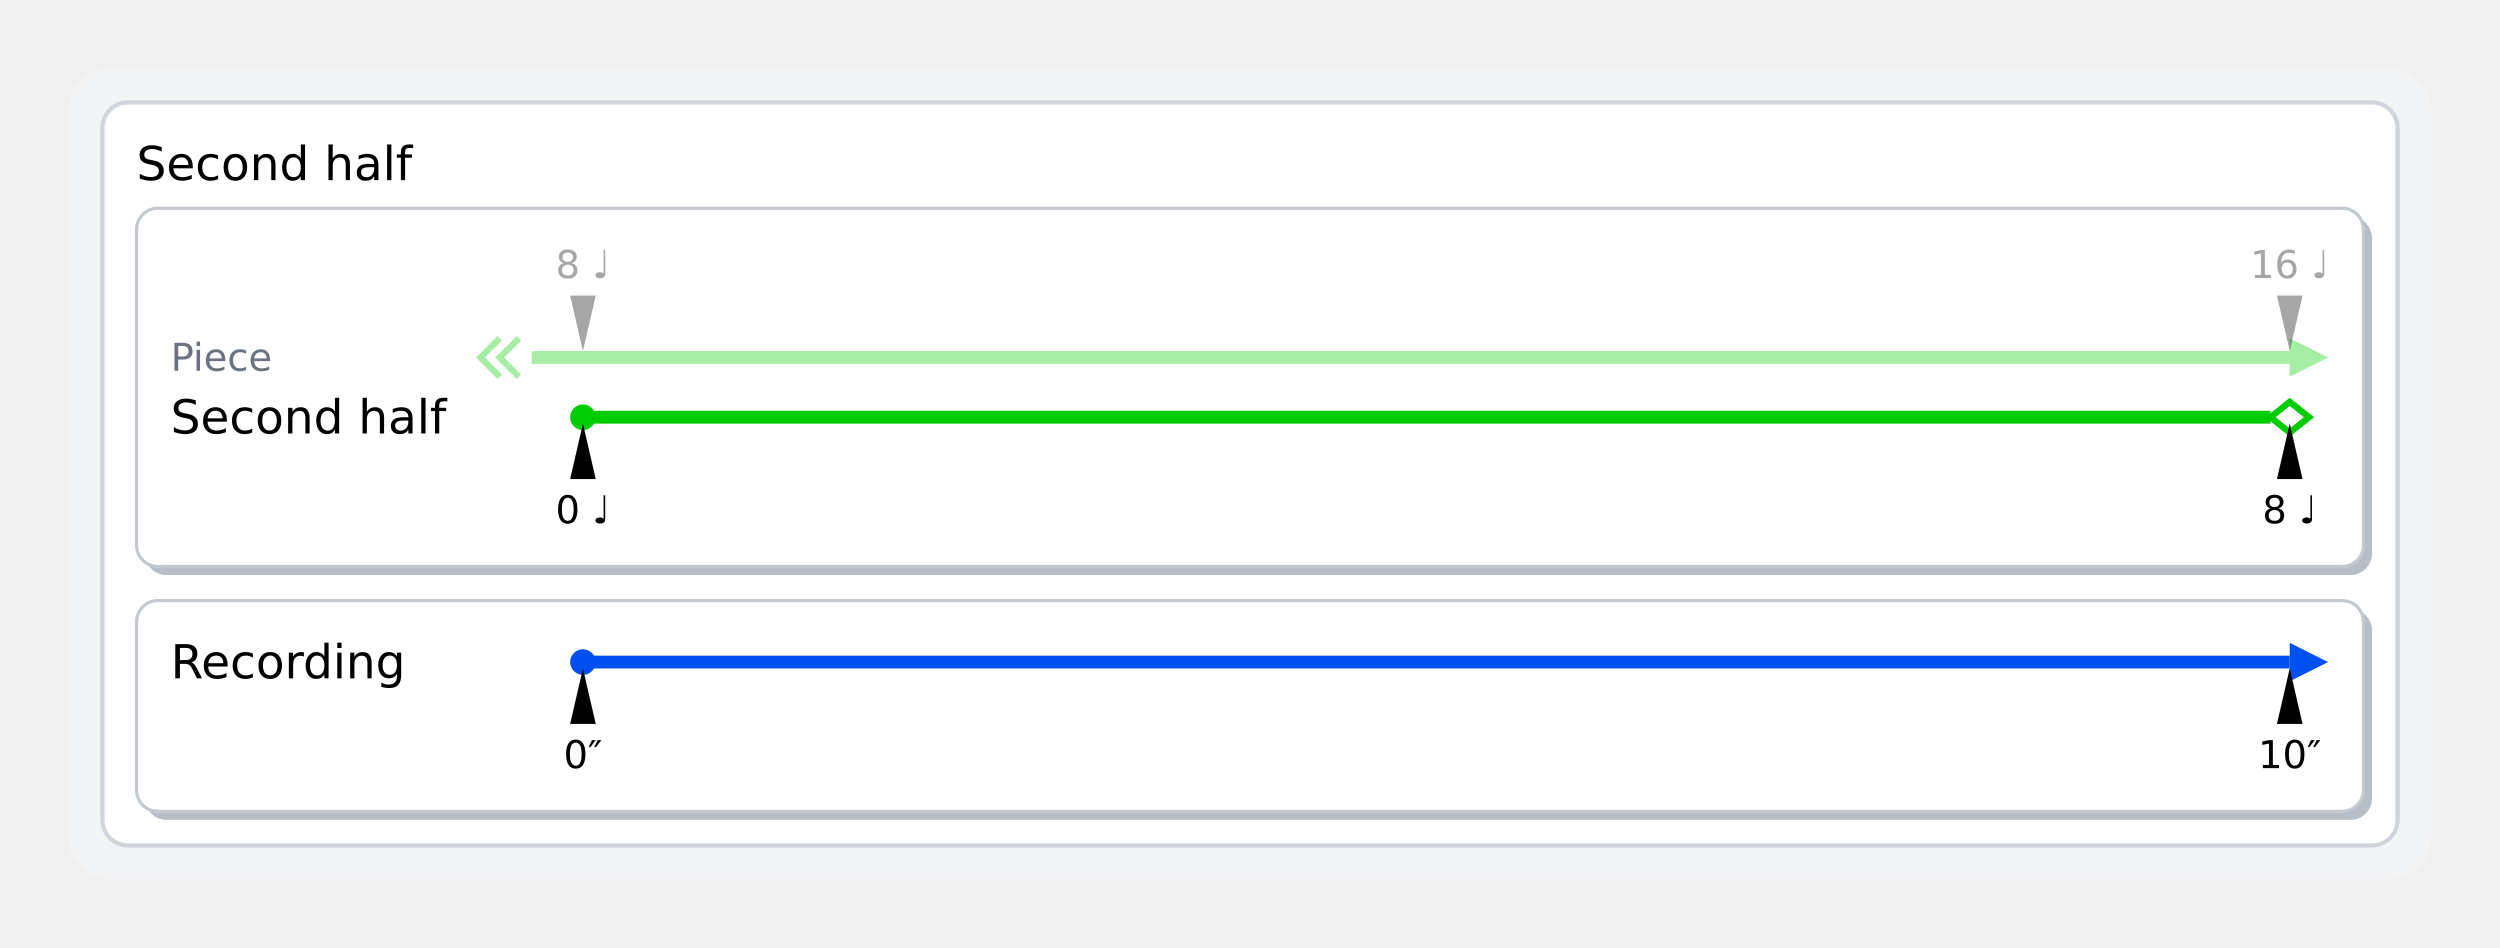
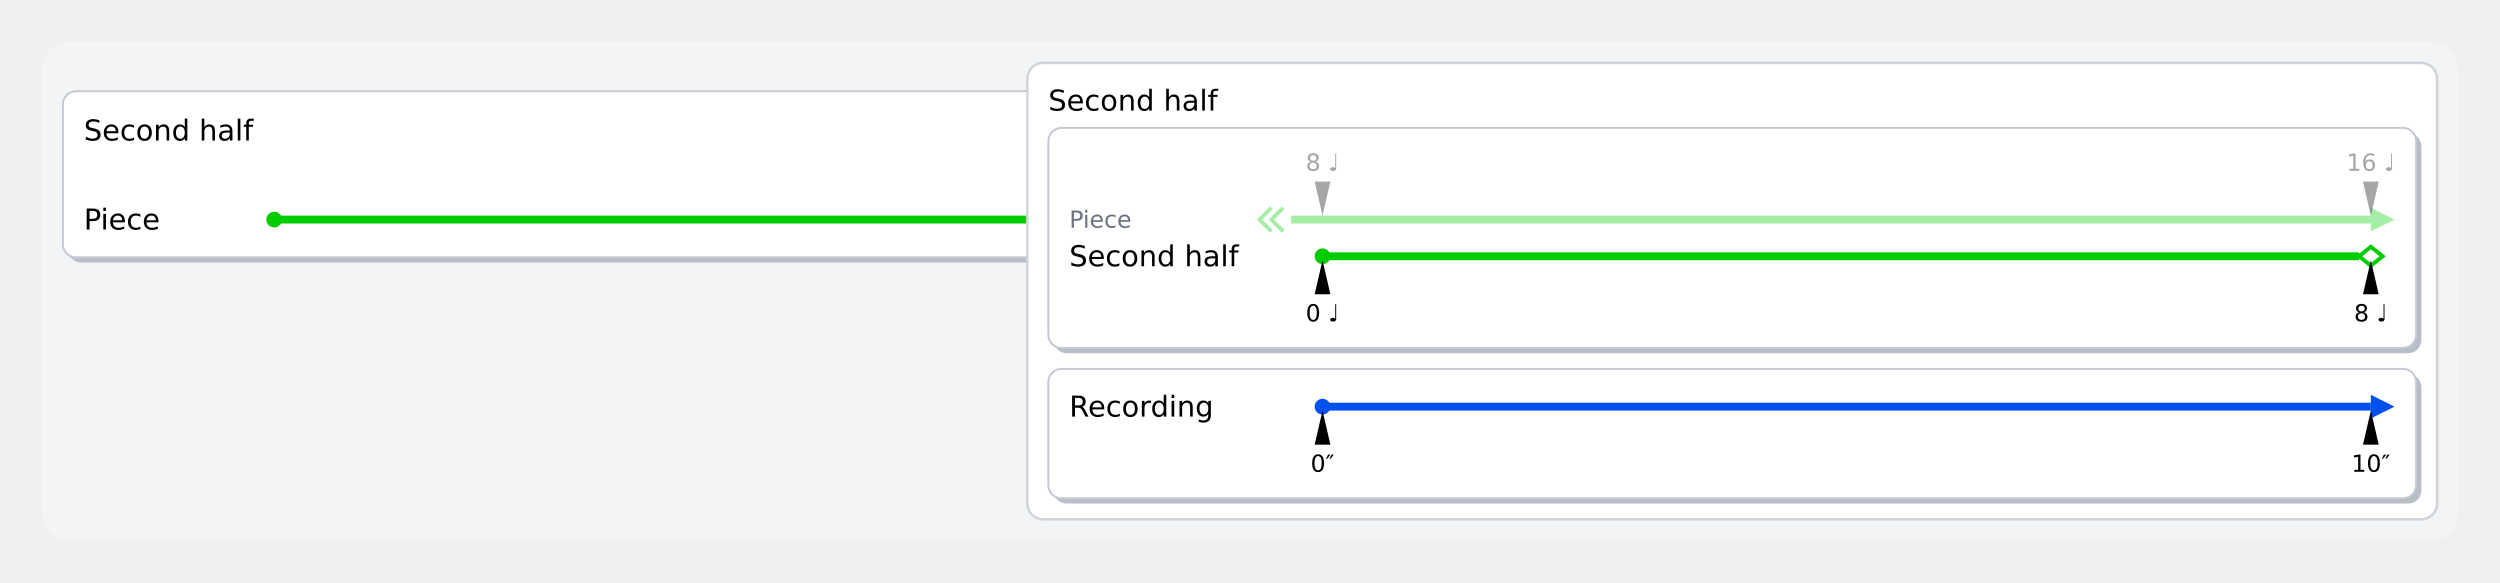
- <svg xmlns="http://www.w3.org/2000/svg" width="585.899" height="222.137" viewBox="0 0 585.899 222.137" font-family="DejaVu Sans, Noto Music" text-rendering="geometricPrecision" style="font-kerning:none;font-variant-ligatures:none">
+ <svg xmlns="http://www.w3.org/2000/svg" width="953.899" height="222.137" viewBox="0 0 953.899 222.137" font-family="DejaVu Sans, Noto Music" text-rendering="geometricPrecision" style="font-kerning:none;font-variant-ligatures:none">
  <g transform="translate(16 16)">
-     <rect x="0" y="0" width="553.899" height="190.137" rx="10" fill="#F3F4F6" />
-     <rect data-id="group_1" x="8" y="8" width="537.899" height="174.137" rx="6" fill="#FFFFFF" stroke="#D1D5DB" stroke-width="1" />
-     <text data-id="group_1" data-part="name" x="16" y="26.21" text-anchor="start" font-size="11" fill="#000000">Second half</text>
-     <rect data-id="second-half" data-part="card" x="18" y="34.805" width="521.899" height="83.953" rx="5" fill="#B8BEC8" />
-     <rect data-id="second-half" data-part="card" x="16" y="32.805" width="521.899" height="83.953" rx="5" fill="#FFFFFF" stroke="#C4C9D1" stroke-width="0.75" />
-     <line data-id="piece" x1="108.62" y1="67.781" x2="520.62" y2="67.781" stroke="#00CC00" stroke-width="3" opacity="0.35" />
-     <polyline data-id="piece" points="105.62,63.281 101.12,67.781 105.62,72.281" fill="none" stroke="#00CC00" stroke-width="1.5" opacity="0.35" />
-     <polyline data-id="piece" points="101.12,63.281 96.62,67.781 101.12,72.281" fill="none" stroke="#00CC00" stroke-width="1.5" opacity="0.35" />
-     <polygon data-id="piece" points="529.62,67.781 520.62,63.281 520.62,72.281" fill="#00CC00" opacity="0.35" />
-     <line data-id="second-half" x1="120.62" y1="81.781" x2="516.12" y2="81.781" stroke="#00CC00" stroke-width="3" />
-     <circle data-id="second-half" cx="120.62" cy="81.781" r="3" fill="#00CC00" />
-     <polygon data-id="second-half" points="516.12,81.781 520.62,78.181 525.12,81.781 520.62,85.381" fill="none" stroke="#00CC00" stroke-width="1.5" />
-     <polygon data-id="second-half" data-part="start" points="120.62,66.281 117.62,53.281 123.62,53.281" fill="#000000" opacity="0.35" />
-     <polygon data-id="second-half" data-part="end" points="520.62,66.281 517.62,53.281 523.62,53.281" fill="#000000" opacity="0.35" />
-     <polygon data-id="timestamp_3" points="120.62,83.281 117.62,96.281 123.62,96.281" fill="#000000" />
-     <polygon data-id="timestamp_4" points="520.62,83.281 517.62,96.281 523.62,96.281" fill="#000000" />
-     <text data-id="piece" data-part="name" x="24" y="70.897" text-anchor="start" font-size="9" fill="#6B7280">Piece</text>
-     <text data-id="second-half" data-part="name" x="24" y="85.589" text-anchor="start" font-size="11" fill="#000000">Second half</text>
-     <text data-id="second-half" data-part="start label" x="120.62" y="49.159" text-anchor="middle" font-size="9" fill="#000000" opacity="0.35">8 ♩</text>
-     <text data-id="second-half" data-part="end label" x="520.62" y="49.159" text-anchor="middle" font-size="9" fill="#000000" opacity="0.35">16 ♩</text>
-     <text data-id="timestamp_3" data-part="coordinate" x="120.62" y="106.635" text-anchor="middle" font-size="9" fill="#000000">0 ♩</text>
-     <text data-id="timestamp_4" data-part="coordinate" x="520.62" y="106.635" text-anchor="middle" font-size="9" fill="#000000">8 ♩</text>
-     <rect data-id="recording" data-part="card" x="18" y="126.758" width="521.899" height="49.379" rx="5" fill="#B8BEC8" />
-     <rect data-id="recording" data-part="card" x="16" y="124.758" width="521.899" height="49.379" rx="5" fill="#FFFFFF" stroke="#C4C9D1" stroke-width="0.75" />
-     <line data-id="recording" x1="120.62" y1="139.16" x2="520.62" y2="139.16" stroke="#0050EF" stroke-width="3" />
-     <circle data-id="recording" cx="120.62" cy="139.16" r="3" fill="#0050EF" />
-     <polygon data-id="recording" points="529.62,139.16 520.62,134.66 520.62,143.66" fill="#0050EF" />
-     <polygon data-id="timestamp_1" points="120.62,140.66 117.62,153.66 123.62,153.66" fill="#000000" />
-     <polygon data-id="timestamp_2" points="520.62,140.66 517.62,153.66 523.62,153.66" fill="#000000" />
-     <text data-id="recording" data-part="name" x="24" y="142.968" text-anchor="start" font-size="11" fill="#000000">Recording</text>
-     <text data-id="timestamp_1" data-part="coordinate" x="120.62" y="164.014" text-anchor="middle" font-size="9" fill="#000000">0″</text>
-     <text data-id="timestamp_2" data-part="coordinate" x="520.62" y="164.014" text-anchor="middle" font-size="9" fill="#000000">10″</text>
+     <rect x="0" y="0" width="921.899" height="190.137" rx="10" fill="#F3F4F6" />
+     <rect data-id="piece" data-part="card" x="10" y="20.805" width="897.62" height="63.379" rx="5" fill="#B8BEC8" />
+     <rect data-id="piece" data-part="card" x="8" y="18.805" width="897.62" height="63.379" rx="5" fill="#FFFFFF" stroke="#C4C9D1" stroke-width="0.75" />
+     <line data-id="piece" x1="88.62" y1="67.781" x2="888.62" y2="67.781" stroke="#00CC00" stroke-width="3" />
+     <circle data-id="piece" cx="88.62" cy="67.781" r="3" fill="#00CC00" />
+     <polygon data-id="piece" points="897.62,67.781 888.62,63.281 888.62,72.281" fill="#00CC00" />
+     <line data-id="second-half" x1="488.62" y1="33.805" x2="884.12" y2="33.805" stroke="#00CC00" stroke-width="3" />
+     <circle data-id="second-half" cx="488.62" cy="33.805" r="3" fill="#00CC00" />
+     <polygon data-id="second-half" points="884.12,33.805 888.62,30.205 893.12,33.805 888.62,37.405" fill="none" stroke="#00CC00" stroke-width="1.5" />
+     <polygon data-id="timestamp_3" points="488.62,35.305 485.62,48.305 491.62,48.305" fill="#000000" />
+     <polygon data-id="timestamp_4" points="888.62,35.305 885.62,48.305 891.62,48.305" fill="#000000" />
+     <text data-id="second-half" data-part="name" x="16" y="37.613" text-anchor="start" font-size="11" fill="#000000">Second half</text>
+     <text data-id="piece" data-part="name" x="16" y="71.589" text-anchor="start" font-size="11" fill="#000000">Piece</text>
+     <text data-id="timestamp_3" data-part="coordinate" x="488.62" y="58.659" text-anchor="middle" font-size="9" fill="#000000">0 ♩</text>
+     <text data-id="timestamp_4" data-part="coordinate" x="888.62" y="58.659" text-anchor="middle" font-size="9" fill="#000000">8 ♩</text>
+     <rect data-id="group_1" x="376" y="8" width="537.899" height="174.137" rx="6" fill="#FFFFFF" stroke="#D1D5DB" stroke-width="1" />
+     <text data-id="group_1" data-part="name" x="384" y="26.21" text-anchor="start" font-size="11" fill="#000000">Second half</text>
+     <rect data-id="second-half" data-part="card" x="386" y="34.805" width="521.899" height="83.953" rx="5" fill="#B8BEC8" />
+     <rect data-id="second-half" data-part="card" x="384" y="32.805" width="521.899" height="83.953" rx="5" fill="#FFFFFF" stroke="#C4C9D1" stroke-width="0.75" />
+     <line data-id="piece" x1="476.62" y1="67.781" x2="888.62" y2="67.781" stroke="#00CC00" stroke-width="3" opacity="0.35" />
+     <polyline data-id="piece" points="473.62,63.281 469.12,67.781 473.62,72.281" fill="none" stroke="#00CC00" stroke-width="1.5" opacity="0.35" />
+     <polyline data-id="piece" points="469.12,63.281 464.62,67.781 469.12,72.281" fill="none" stroke="#00CC00" stroke-width="1.5" opacity="0.35" />
+     <polygon data-id="piece" points="897.62,67.781 888.62,63.281 888.62,72.281" fill="#00CC00" opacity="0.35" />
+     <line data-id="second-half" x1="488.62" y1="81.781" x2="884.12" y2="81.781" stroke="#00CC00" stroke-width="3" />
+     <circle data-id="second-half" cx="488.62" cy="81.781" r="3" fill="#00CC00" />
+     <polygon data-id="second-half" points="884.12,81.781 888.62,78.181 893.12,81.781 888.62,85.381" fill="none" stroke="#00CC00" stroke-width="1.5" />
+     <polygon data-id="second-half" data-part="start" points="488.62,66.281 485.62,53.281 491.62,53.281" fill="#000000" opacity="0.35" />
+     <polygon data-id="second-half" data-part="end" points="888.62,66.281 885.62,53.281 891.62,53.281" fill="#000000" opacity="0.35" />
+     <polygon data-id="timestamp_3" points="488.62,83.281 485.62,96.281 491.62,96.281" fill="#000000" />
+     <polygon data-id="timestamp_4" points="888.62,83.281 885.62,96.281 891.62,96.281" fill="#000000" />
+     <text data-id="piece" data-part="name" x="392" y="70.897" text-anchor="start" font-size="9" fill="#6B7280">Piece</text>
+     <text data-id="second-half" data-part="name" x="392" y="85.589" text-anchor="start" font-size="11" fill="#000000">Second half</text>
+     <text data-id="second-half" data-part="start label" x="488.62" y="49.159" text-anchor="middle" font-size="9" fill="#000000" opacity="0.35">8 ♩</text>
+     <text data-id="second-half" data-part="end label" x="888.62" y="49.159" text-anchor="middle" font-size="9" fill="#000000" opacity="0.35">16 ♩</text>
+     <text data-id="timestamp_3" data-part="coordinate" x="488.62" y="106.635" text-anchor="middle" font-size="9" fill="#000000">0 ♩</text>
+     <text data-id="timestamp_4" data-part="coordinate" x="888.62" y="106.635" text-anchor="middle" font-size="9" fill="#000000">8 ♩</text>
+     <rect data-id="recording" data-part="card" x="386" y="126.758" width="521.899" height="49.379" rx="5" fill="#B8BEC8" />
+     <rect data-id="recording" data-part="card" x="384" y="124.758" width="521.899" height="49.379" rx="5" fill="#FFFFFF" stroke="#C4C9D1" stroke-width="0.75" />
+     <line data-id="recording" x1="488.62" y1="139.16" x2="888.62" y2="139.16" stroke="#0050EF" stroke-width="3" />
+     <circle data-id="recording" cx="488.62" cy="139.16" r="3" fill="#0050EF" />
+     <polygon data-id="recording" points="897.62,139.16 888.62,134.66 888.62,143.66" fill="#0050EF" />
+     <polygon data-id="timestamp_1" points="488.62,140.66 485.62,153.66 491.62,153.66" fill="#000000" />
+     <polygon data-id="timestamp_2" points="888.62,140.66 885.62,153.66 891.62,153.66" fill="#000000" />
+     <text data-id="recording" data-part="name" x="392" y="142.968" text-anchor="start" font-size="11" fill="#000000">Recording</text>
+     <text data-id="timestamp_1" data-part="coordinate" x="488.62" y="164.014" text-anchor="middle" font-size="9" fill="#000000">0″</text>
+     <text data-id="timestamp_2" data-part="coordinate" x="888.62" y="164.014" text-anchor="middle" font-size="9" fill="#000000">10″</text>
  </g>
</svg>
